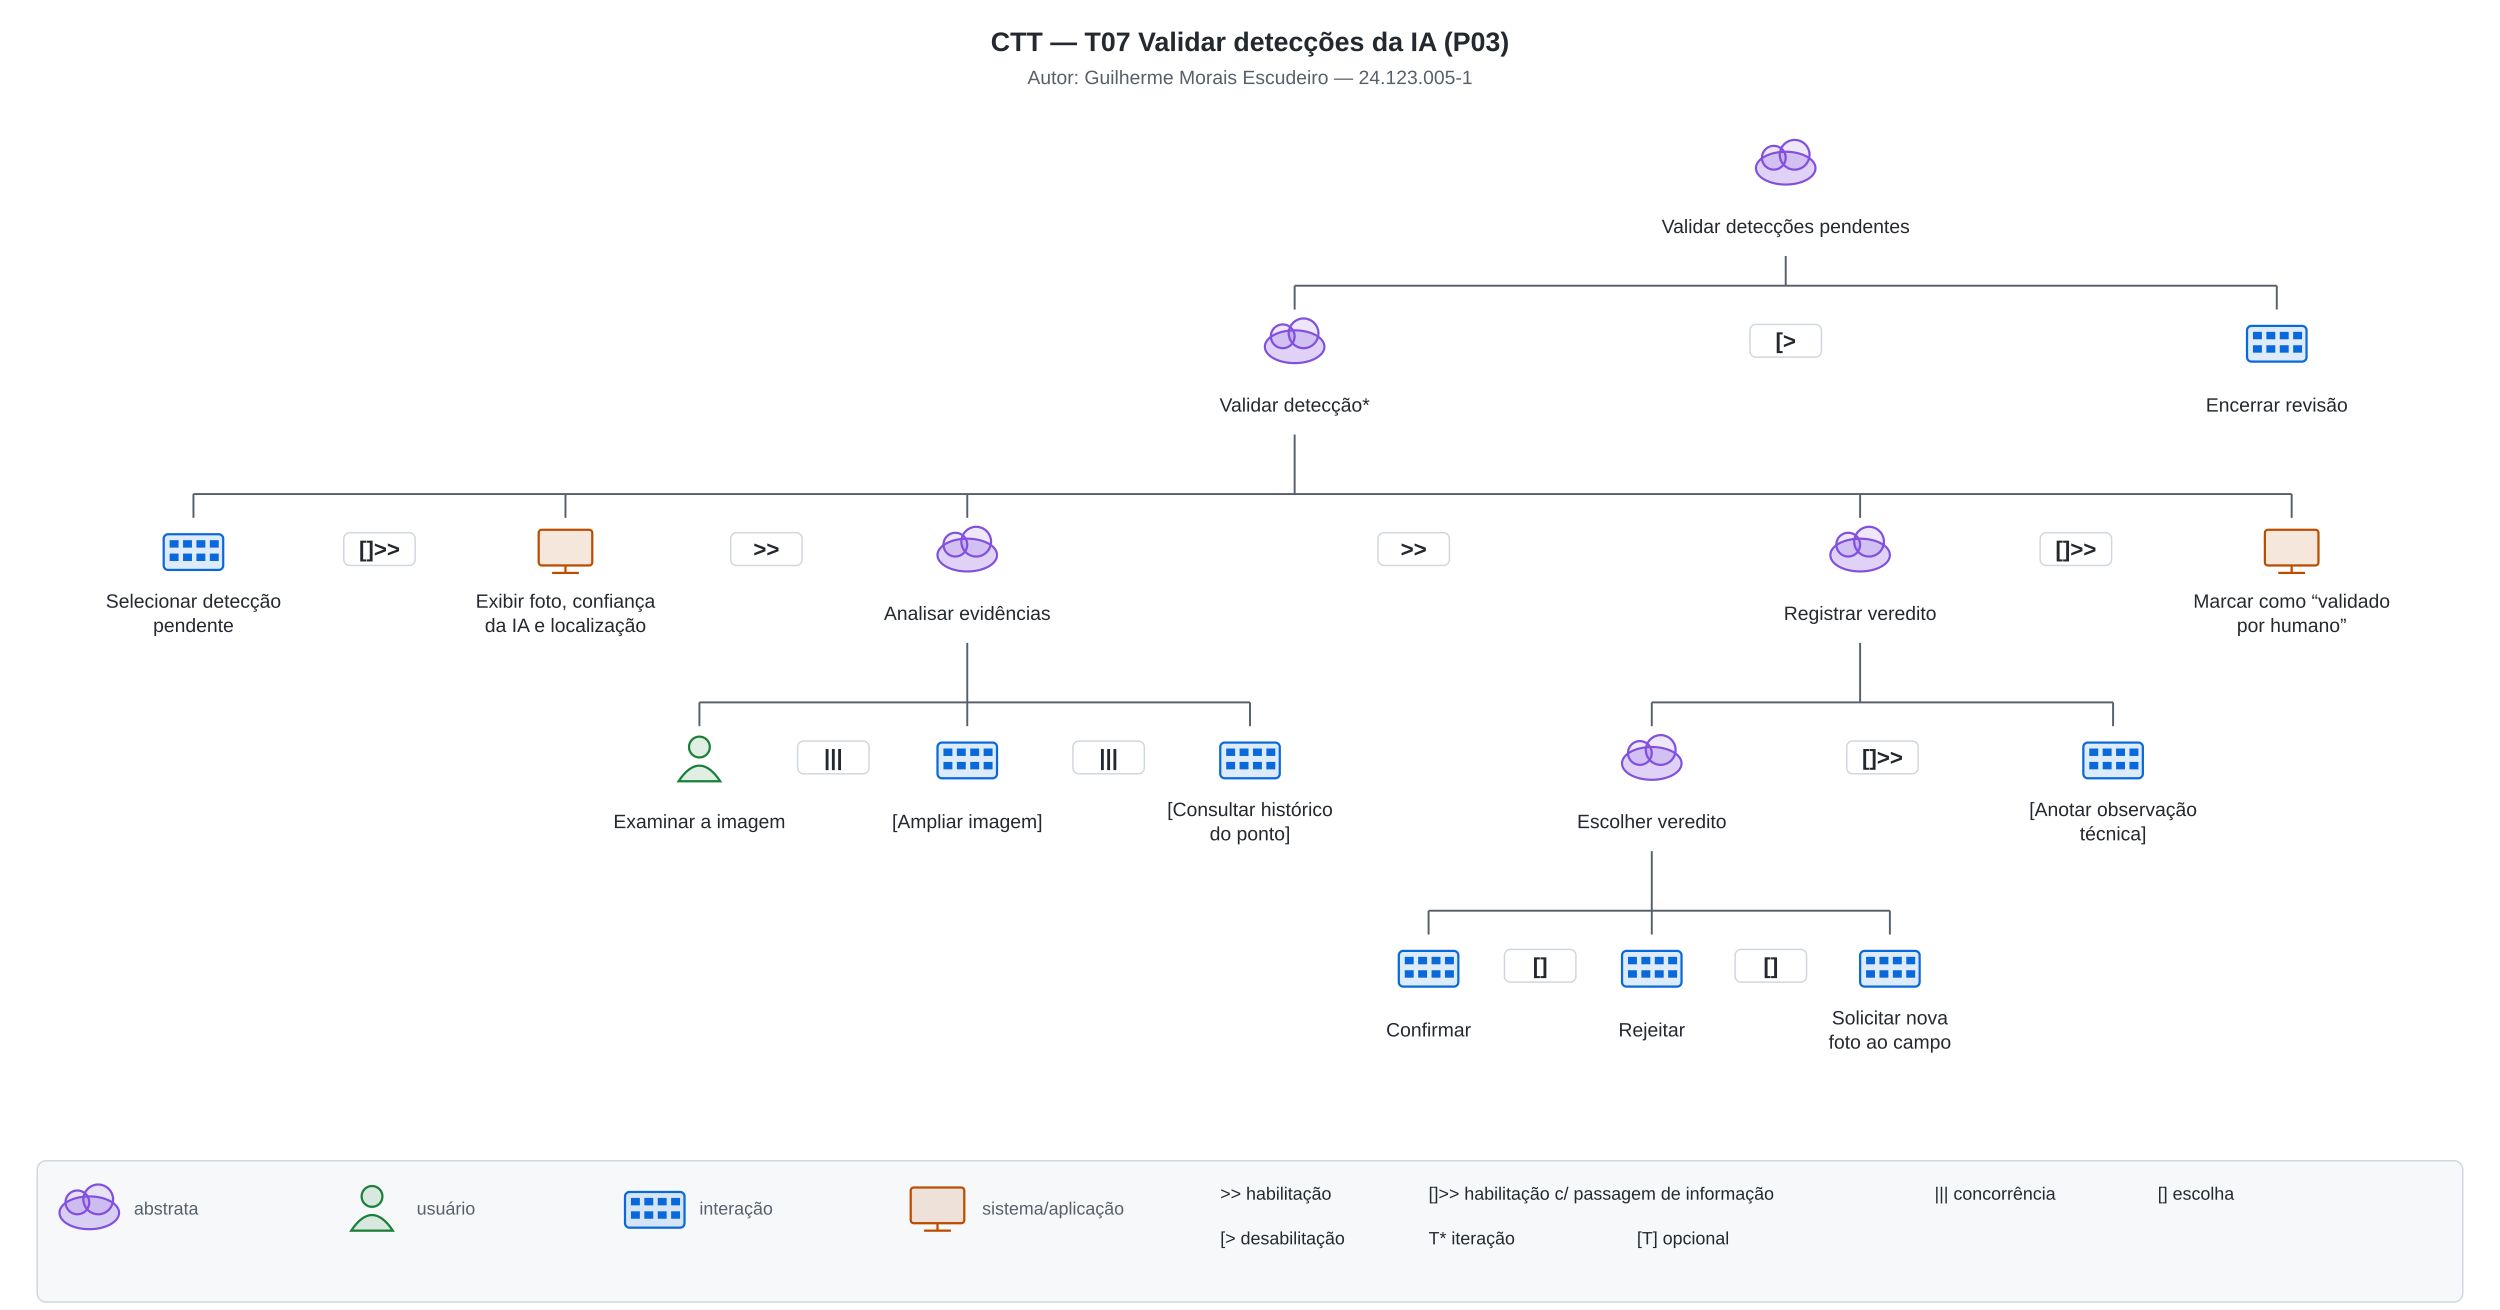
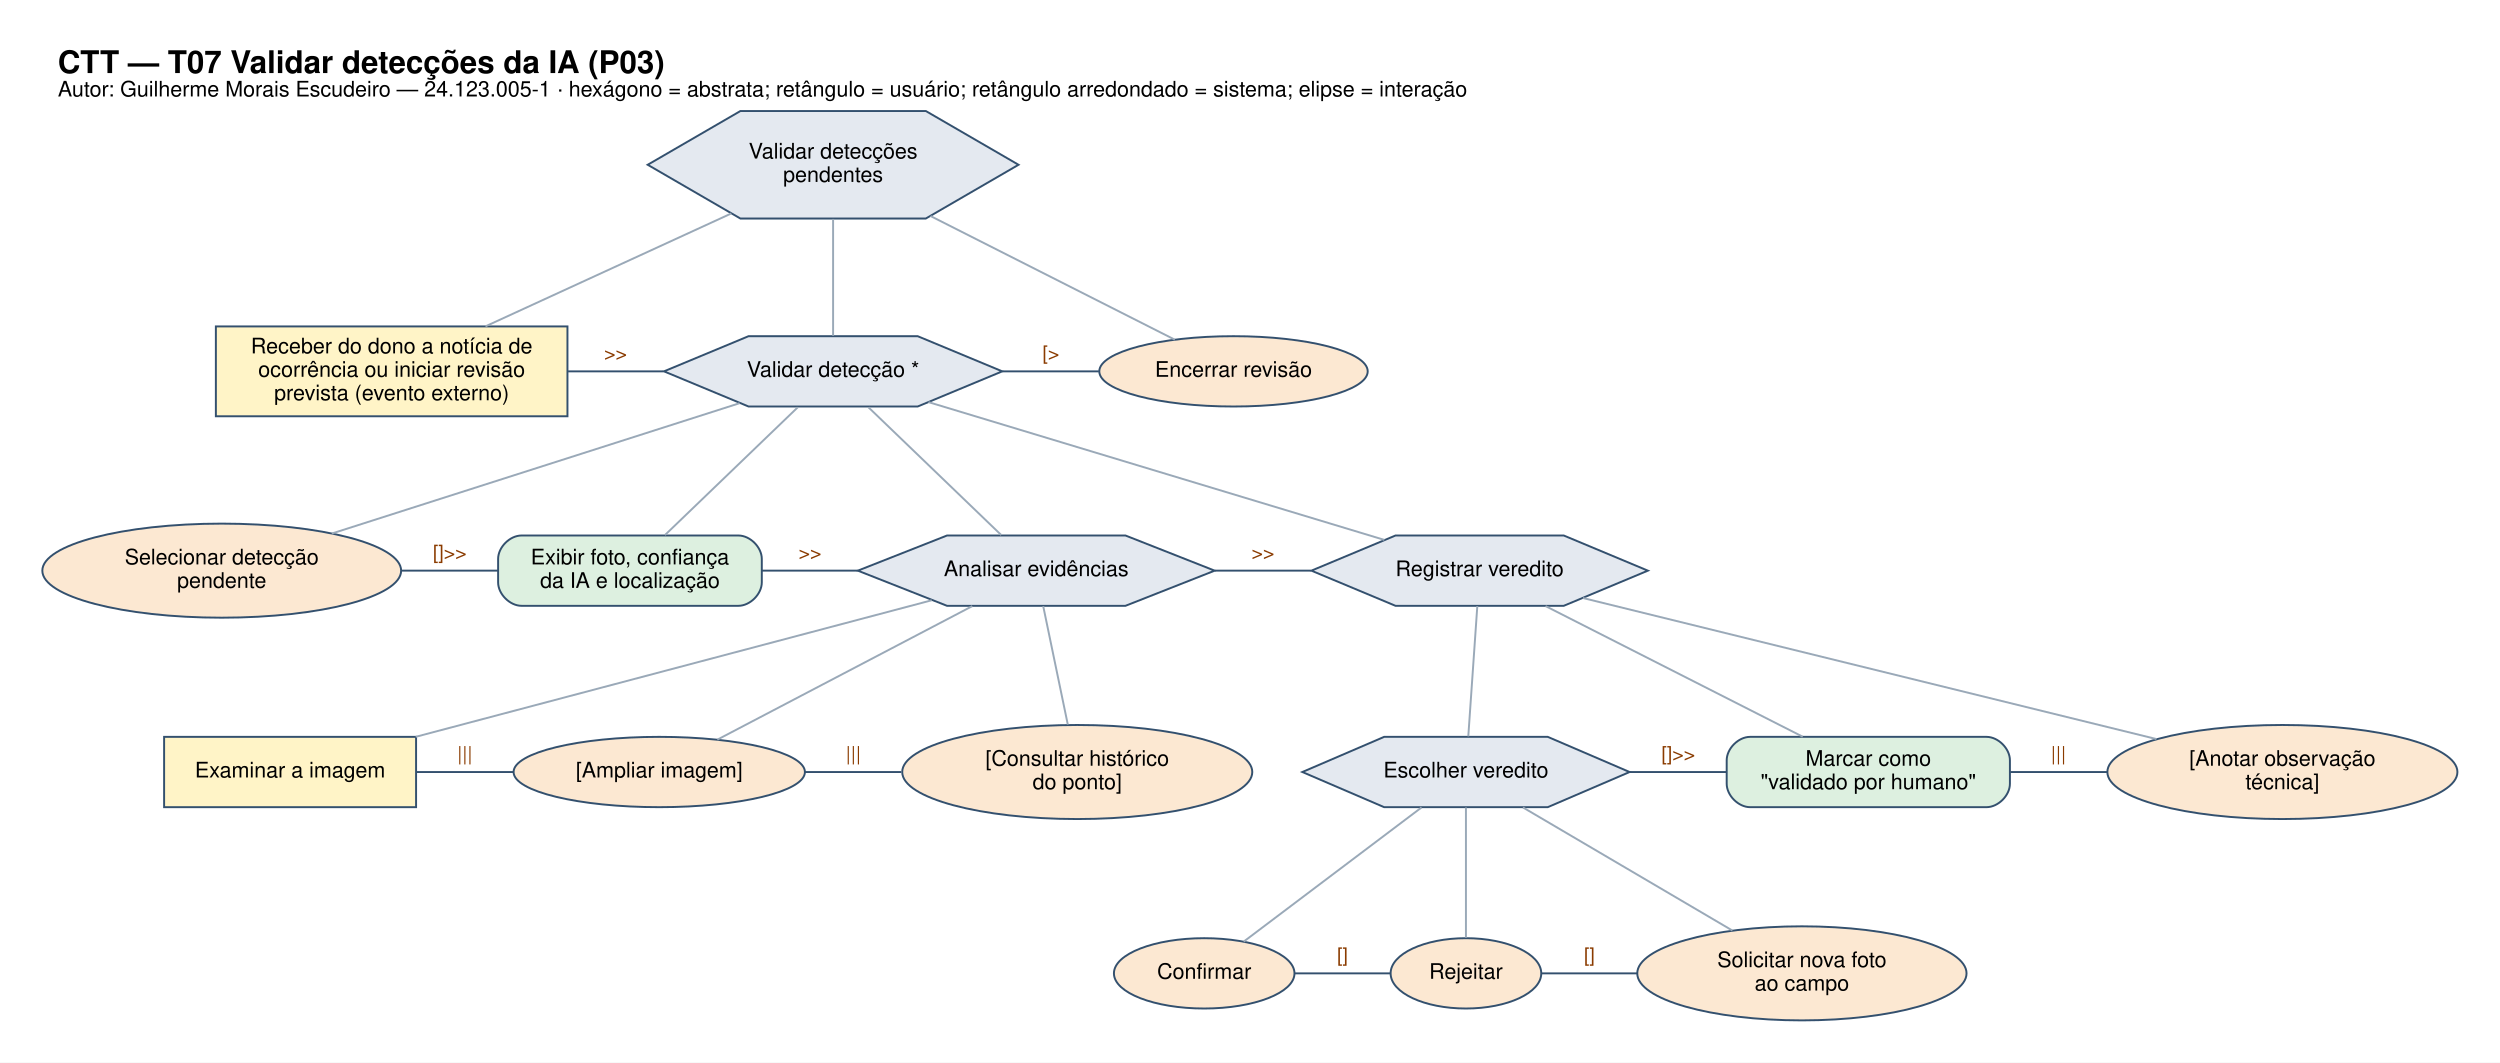
- <svg xmlns="http://www.w3.org/2000/svg" width="1680" height="880" viewBox="0 0 1680 880">
-   <rect width="100%" height="100%" fill="#ffffff" />
-   <text x="840.0" y="34.3" text-anchor="middle" font-family="Arial, Helvetica, sans-serif" font-size="18" font-weight="bold" fill="#24292f">CTT — T07 Validar detecções da IA (P03)</text>
-   <text x="840.0" y="56.5" text-anchor="middle" font-family="Arial, Helvetica, sans-serif" font-size="13" font-weight="normal" fill="#57606a">Autor: Guilherme Morais Escudeiro — 24.123.005-1</text>
-   <g fill="#8250df22" stroke="#8250df" stroke-width="1.5">
-     <ellipse cx="1200" cy="113" rx="20" ry="11" />
-     <circle cx="1192" cy="106" r="8" />
-     <circle cx="1206" cy="104" r="10" />
+ <svg xmlns="http://www.w3.org/2000/svg" width="1280pt" height="544pt" viewBox="0.00 0.00 1279.93 543.97">
+   <g id="graph0" class="graph" transform="scale(1 1) rotate(0) translate(21.6 522.37)">
+     <polygon fill="white" stroke="transparent" points="-21.6,21.6 -21.6,-522.37 1258.33,-522.37 1258.33,21.6 -21.6,21.6" />
+     <text text-anchor="start" x="8" y="-484.97" font-family="Helvetica,sans-Serif" font-weight="bold" font-size="16.00">CTT — T07 Validar detecções da IA (P03)</text>
+     <text text-anchor="start" x="8" y="-472.97" font-family="Helvetica,sans-Serif" font-size="11.00">Autor: Guilherme Morais Escudeiro — 24.123.005-1 · hexágono = abstrata; retângulo = usuário; retângulo arredondado = sistema; elipse = interação</text>
+     <g id="node1" class="node">
+       <polygon fill="#e4e9f0" stroke="#33506e" points="499.85,-438.01 452.39,-465.53 357.46,-465.53 310,-438.01 357.46,-410.49 452.39,-410.49 499.85,-438.01" />
+       <text text-anchor="middle" x="404.92" y="-441.21" font-family="Helvetica,sans-Serif" font-size="11.00">Validar detecções</text>
+       <text text-anchor="middle" x="404.92" y="-429.21" font-family="Helvetica,sans-Serif" font-size="11.00">pendentes</text>
+     </g>
+     <g id="node2" class="node">
+       <polygon fill="#fff4c7" stroke="#33506e" points="268.92,-355.25 88.92,-355.25 88.92,-309.25 268.92,-309.25 268.92,-355.25" />
+       <text text-anchor="middle" x="178.92" y="-341.45" font-family="Helvetica,sans-Serif" font-size="11.00">Receber do dono a notícia de</text>
+       <text text-anchor="middle" x="178.92" y="-329.45" font-family="Helvetica,sans-Serif" font-size="11.00">ocorrência ou iniciar revisão</text>
+       <text text-anchor="middle" x="178.92" y="-317.45" font-family="Helvetica,sans-Serif" font-size="11.00">prevista (evento externo)</text>
+     </g>
+     <g id="edge1" class="edge">
+       <path fill="none" stroke="#9aa9b8" d="M352.79,-413.08C314.86,-395.66 263.88,-372.25 226.94,-355.29" />
+     </g>
+     <g id="node3" class="node">
+       <polygon fill="#e4e9f0" stroke="#33506e" points="491.52,-332.25 448.22,-350.25 361.63,-350.25 318.33,-332.25 361.63,-314.25 448.22,-314.25 491.52,-332.25" />
+       <text text-anchor="middle" x="404.92" y="-329.45" font-family="Helvetica,sans-Serif" font-size="11.00">Validar detecção *</text>
+     </g>
+     <g id="edge2" class="edge">
+       <path fill="none" stroke="#9aa9b8" d="M404.92,-410.29C404.92,-391.44 404.92,-366.73 404.92,-350.44" />
+     </g>
+     <g id="node4" class="node">
+       <ellipse fill="#fce8d2" stroke="#33506e" cx="609.92" cy="-332.25" rx="68.71" ry="18" />
+       <text text-anchor="middle" x="609.92" y="-329.45" font-family="Helvetica,sans-Serif" font-size="11.00">Encerrar revisão</text>
+     </g>
+     <g id="edge3" class="edge">
+       <path fill="none" stroke="#9aa9b8" d="M454.81,-411.76C493.92,-391.96 547.05,-365.07 579.88,-348.45" />
+     </g>
+     <g id="edge17" class="edge">
+       <path fill="none" stroke="#33506e" d="M269.22,-332.25C285.33,-332.25 302.07,-332.25 318.08,-332.25" />
+       <text text-anchor="middle" x="293.52" y="-338.25" font-family="Helvetica,sans-Serif" font-size="10.00" fill="#8a3b00">&gt;&gt;</text>
+     </g>
+     <g id="edge18" class="edge">
+       <path fill="none" stroke="#33506e" d="M491.57,-332.25C508.07,-332.25 525.13,-332.25 540.99,-332.25" />
+       <text text-anchor="middle" x="516.4" y="-338.25" font-family="Helvetica,sans-Serif" font-size="10.00" fill="#8a3b00">[&gt;</text>
+     </g>
+     <g id="node5" class="node">
+       <ellipse fill="#fce8d2" stroke="#33506e" cx="91.92" cy="-230.21" rx="91.85" ry="24.08" />
+       <text text-anchor="middle" x="91.92" y="-233.41" font-family="Helvetica,sans-Serif" font-size="11.00">Selecionar detecção</text>
+       <text text-anchor="middle" x="91.92" y="-221.41" font-family="Helvetica,sans-Serif" font-size="11.00">pendente</text>
+     </g>
+     <g id="edge4" class="edge">
+       <path fill="none" stroke="#9aa9b8" d="M357.05,-315.95C300.87,-297.99 207.87,-268.27 148.27,-249.22" />
+     </g>
+     <g id="node6" class="node">
+       <path fill="#ddf0e0" stroke="#33506e" d="M356.42,-248.21C356.42,-248.21 245.42,-248.21 245.42,-248.21 239.42,-248.21 233.42,-242.21 233.42,-236.21 233.42,-236.21 233.42,-224.21 233.42,-224.21 233.42,-218.21 239.42,-212.21 245.42,-212.21 245.42,-212.21 356.42,-212.21 356.42,-212.21 362.42,-212.21 368.42,-218.21 368.42,-224.21 368.42,-224.21 368.42,-236.21 368.42,-236.21 368.42,-242.21 362.42,-248.21 356.42,-248.21" />
+       <text text-anchor="middle" x="300.92" y="-233.41" font-family="Helvetica,sans-Serif" font-size="11.00">Exibir foto, confiança</text>
+       <text text-anchor="middle" x="300.92" y="-221.41" font-family="Helvetica,sans-Serif" font-size="11.00">da IA e localização</text>
+     </g>
+     <g id="edge5" class="edge">
+       <path fill="none" stroke="#9aa9b8" d="M386.81,-313.82C367.72,-295.46 337.84,-266.72 318.83,-248.43" />
+     </g>
+     <g id="node7" class="node">
+       <polygon fill="#e4e9f0" stroke="#33506e" points="600.27,-230.21 554.6,-248.21 463.25,-248.21 417.57,-230.21 463.25,-212.21 554.6,-212.21 600.27,-230.21" />
+       <text text-anchor="middle" x="508.92" y="-227.41" font-family="Helvetica,sans-Serif" font-size="11.00">Analisar evidências</text>
+     </g>
+     <g id="edge6" class="edge">
+       <path fill="none" stroke="#9aa9b8" d="M423.04,-313.82C442.13,-295.46 472.01,-266.72 491.02,-248.43" />
+     </g>
+     <g id="node8" class="node">
+       <polygon fill="#e4e9f0" stroke="#33506e" points="822.06,-230.21 778.99,-248.21 692.86,-248.21 649.79,-230.21 692.86,-212.21 778.99,-212.21 822.06,-230.21" />
+       <text text-anchor="middle" x="735.92" y="-227.41" font-family="Helvetica,sans-Serif" font-size="11.00">Registrar veredito</text>
+     </g>
+     <g id="edge7" class="edge">
+       <path fill="none" stroke="#9aa9b8" d="M453.76,-316.49C516.43,-297.55 624.52,-264.88 687.15,-245.95" />
+     </g>
+     <g id="edge19" class="edge">
+       <path fill="none" stroke="#33506e" d="M183.9,-230.21C200.54,-230.21 217.62,-230.21 233.41,-230.21" />
+       <text text-anchor="middle" x="208.64" y="-236.21" font-family="Helvetica,sans-Serif" font-size="10.00" fill="#8a3b00">[]&gt;&gt;</text>
+     </g>
+     <g id="edge20" class="edge">
+       <path fill="none" stroke="#33506e" d="M368.46,-230.21C384.11,-230.21 401.03,-230.21 417.53,-230.21" />
+       <text text-anchor="middle" x="393.09" y="-236.21" font-family="Helvetica,sans-Serif" font-size="10.00" fill="#8a3b00">&gt;&gt;</text>
+     </g>
+     <g id="edge21" class="edge">
+       <path fill="none" stroke="#33506e" d="M600.27,-230.21C616.53,-230.21 633.43,-230.21 649.55,-230.21" />
+       <text text-anchor="middle" x="624.98" y="-236.21" font-family="Helvetica,sans-Serif" font-size="10.00" fill="#8a3b00">&gt;&gt;</text>
+     </g>
+     <g id="node9" class="node">
+       <polygon fill="#fff4c7" stroke="#33506e" points="191.42,-145.12 62.42,-145.12 62.42,-109.12 191.42,-109.12 191.42,-145.12" />
+       <text text-anchor="middle" x="126.92" y="-124.32" font-family="Helvetica,sans-Serif" font-size="11.00">Examinar a imagem</text>
+     </g>
+     <g id="edge8" class="edge">
+       <path fill="none" stroke="#9aa9b8" d="M455.41,-215.05C386.11,-196.71 265.44,-164.78 191.23,-145.14" />
+     </g>
+     <g id="node10" class="node">
+       <ellipse fill="#fce8d2" stroke="#33506e" cx="315.92" cy="-127.12" rx="74.58" ry="18" />
+       <text text-anchor="middle" x="315.92" y="-124.32" font-family="Helvetica,sans-Serif" font-size="11.00">[Ampliar imagem]</text>
+     </g>
+     <g id="edge9" class="edge">
+       <path fill="none" stroke="#9aa9b8" d="M476.18,-212.06C439.62,-192.91 380.95,-162.18 345.65,-143.69" />
+     </g>
+     <g id="node11" class="node">
+       <ellipse fill="#fce8d2" stroke="#33506e" cx="529.92" cy="-127.12" rx="89.61" ry="24.08" />
+       <text text-anchor="middle" x="529.92" y="-130.32" font-family="Helvetica,sans-Serif" font-size="11.00">[Consultar histórico</text>
+       <text text-anchor="middle" x="529.92" y="-118.32" font-family="Helvetica,sans-Serif" font-size="11.00">do ponto]</text>
+     </g>
+     <g id="edge10" class="edge">
+       <path fill="none" stroke="#9aa9b8" d="M512.49,-212.06C515.95,-195.39 521.24,-169.94 525.08,-151.43" />
+     </g>
+     <g id="node12" class="node">
+       <polygon fill="#e4e9f0" stroke="#33506e" points="812.69,-127.12 770.8,-145.12 687.04,-145.12 645.16,-127.12 687.04,-109.12 770.8,-109.12 812.69,-127.12" />
+       <text text-anchor="middle" x="728.92" y="-124.32" font-family="Helvetica,sans-Serif" font-size="11.00">Escolher veredito</text>
+     </g>
+     <g id="edge11" class="edge">
+       <path fill="none" stroke="#9aa9b8" d="M734.74,-212.06C733.45,-193.47 731.41,-163.98 730.12,-145.36" />
+     </g>
+     <g id="node13" class="node">
+       <path fill="#ddf0e0" stroke="#33506e" d="M995.42,-145.12C995.42,-145.12 874.42,-145.12 874.42,-145.12 868.42,-145.12 862.42,-139.12 862.42,-133.12 862.42,-133.12 862.42,-121.12 862.42,-121.12 862.42,-115.12 868.42,-109.12 874.42,-109.12 874.42,-109.12 995.42,-109.12 995.42,-109.12 1001.42,-109.12 1007.42,-115.12 1007.42,-121.12 1007.42,-121.12 1007.42,-133.12 1007.42,-133.12 1007.42,-139.12 1001.42,-145.12 995.42,-145.12" />
+       <text text-anchor="middle" x="934.92" y="-130.32" font-family="Helvetica,sans-Serif" font-size="11.00">Marcar como</text>
+       <text text-anchor="middle" x="934.92" y="-118.32" font-family="Helvetica,sans-Serif" font-size="11.00">"validado por humano"</text>
+     </g>
+     <g id="edge12" class="edge">
+       <path fill="none" stroke="#9aa9b8" d="M769.68,-212.06C806.39,-193.42 864.69,-163.8 901.33,-145.19" />
+     </g>
+     <g id="node14" class="node">
+       <ellipse fill="#fce8d2" stroke="#33506e" cx="1146.92" cy="-127.12" rx="89.61" ry="24.08" />
+       <text text-anchor="middle" x="1146.92" y="-130.32" font-family="Helvetica,sans-Serif" font-size="11.00">[Anotar observação</text>
+       <text text-anchor="middle" x="1146.92" y="-118.32" font-family="Helvetica,sans-Serif" font-size="11.00">técnica]</text>
+     </g>
+     <g id="edge13" class="edge">
+       <path fill="none" stroke="#9aa9b8" d="M788.81,-216.2C863.94,-197.72 1001.39,-163.92 1082.41,-143.99" />
+     </g>
+     <g id="edge22" class="edge">
+       <path fill="none" stroke="#33506e" d="M191.44,-127.12C207.48,-127.12 224.81,-127.12 241.29,-127.12" />
+       <text text-anchor="middle" x="216.4" y="-133.12" font-family="Helvetica,sans-Serif" font-size="10.00" fill="#8a3b00">|||</text>
+     </g>
+     <g id="edge23" class="edge">
+       <path fill="none" stroke="#33506e" d="M390.47,-127.12C406.39,-127.12 423.37,-127.12 439.81,-127.12" />
+       <text text-anchor="middle" x="415.29" y="-133.12" font-family="Helvetica,sans-Serif" font-size="10.00" fill="#8a3b00">|||</text>
+     </g>
+     <g id="edge24" class="edge">
+       <path fill="none" stroke="#33506e" d="M812.71,-127.12C829.09,-127.12 846.13,-127.12 862.11,-127.12" />
+       <text text-anchor="middle" x="837.61" y="-133.12" font-family="Helvetica,sans-Serif" font-size="10.00" fill="#8a3b00">[]&gt;&gt;</text>
+     </g>
+     <g id="node15" class="node">
+       <ellipse fill="#fce8d2" stroke="#33506e" cx="594.92" cy="-24.04" rx="46.22" ry="18" />
+       <text text-anchor="middle" x="594.92" y="-21.24" font-family="Helvetica,sans-Serif" font-size="11.00">Confirmar</text>
+     </g>
+     <g id="edge14" class="edge">
+       <path fill="none" stroke="#9aa9b8" d="M706.19,-108.98C680.66,-89.71 639.59,-58.73 615.13,-40.29" />
+     </g>
+     <g id="node16" class="node">
+       <ellipse fill="#fce8d2" stroke="#33506e" cx="728.92" cy="-24.04" rx="38.56" ry="18" />
+       <text text-anchor="middle" x="728.92" y="-21.24" font-family="Helvetica,sans-Serif" font-size="11.00">Rejeitar</text>
+     </g>
+     <g id="edge15" class="edge">
+       <path fill="none" stroke="#9aa9b8" d="M728.92,-108.98C728.92,-90.39 728.92,-60.89 728.92,-42.27" />
+     </g>
+     <g id="node17" class="node">
+       <ellipse fill="#fce8d2" stroke="#33506e" cx="900.92" cy="-24.04" rx="84.29" ry="24.08" />
+       <text text-anchor="middle" x="900.92" y="-27.24" font-family="Helvetica,sans-Serif" font-size="11.00">Solicitar nova foto</text>
+       <text text-anchor="middle" x="900.92" y="-15.24" font-family="Helvetica,sans-Serif" font-size="11.00">ao campo</text>
+     </g>
+     <g id="edge16" class="edge">
+       <path fill="none" stroke="#9aa9b8" d="M758.1,-108.98C787.72,-91.57 833.61,-64.6 865.34,-45.95" />
+     </g>
+     <g id="edge25" class="edge">
+       <path fill="none" stroke="#33506e" d="M1007.59,-127.12C1023.53,-127.12 1040.59,-127.12 1057.11,-127.12" />
+       <text text-anchor="middle" x="1032.27" y="-133.12" font-family="Helvetica,sans-Serif" font-size="10.00" fill="#8a3b00">|||</text>
+     </g>
+     <g id="edge26" class="edge">
+       <path fill="none" stroke="#33506e" d="M641.04,-24.04C657.09,-24.04 674.91,-24.04 690.29,-24.04" />
+       <text text-anchor="middle" x="665.71" y="-30.04" font-family="Helvetica,sans-Serif" font-size="10.00" fill="#8a3b00">[]</text>
+     </g>
+     <g id="edge27" class="edge">
+       <path fill="none" stroke="#33506e" d="M767.52,-24.04C782.18,-24.04 799.51,-24.04 816.75,-24.04" />
+       <text text-anchor="middle" x="792.12" y="-30.04" font-family="Helvetica,sans-Serif" font-size="10.00" fill="#8a3b00">[]</text>
+     </g>
  </g>
-   <ellipse cx="1200" cy="113" rx="19" ry="10" fill="#8250df22" />
-   <text x="1200" y="156.6" text-anchor="middle" font-family="Arial, Helvetica, sans-serif" font-size="13" font-weight="normal" fill="#24292f">Validar detecções pendentes</text>
-   <g fill="#8250df22" stroke="#8250df" stroke-width="1.5">
-     <ellipse cx="870" cy="233" rx="20" ry="11" />
-     <circle cx="862" cy="226" r="8" />
-     <circle cx="876" cy="224" r="10" />
-   </g>
-   <ellipse cx="870" cy="233" rx="19" ry="10" fill="#8250df22" />
-   <text x="870" y="276.6" text-anchor="middle" font-family="Arial, Helvetica, sans-serif" font-size="13" font-weight="normal" fill="#24292f">Validar detecção*</text>
-   <rect x="1510" y="219" width="40" height="24" rx="3" fill="#0969da22" stroke="#0969da" stroke-width="1.5" />
-   <rect x="1514" y="223" width="6" height="5" fill="#0969da" />
-   <rect x="1523" y="223" width="6" height="5" fill="#0969da" />
-   <rect x="1532" y="223" width="6" height="5" fill="#0969da" />
-   <rect x="1541" y="223" width="6" height="5" fill="#0969da" />
-   <rect x="1514" y="232" width="6" height="5" fill="#0969da" />
-   <rect x="1523" y="232" width="6" height="5" fill="#0969da" />
-   <rect x="1532" y="232" width="6" height="5" fill="#0969da" />
-   <rect x="1541" y="232" width="6" height="5" fill="#0969da" />
-   <text x="1530" y="276.6" text-anchor="middle" font-family="Arial, Helvetica, sans-serif" font-size="13" font-weight="normal" fill="#24292f">Encerrar revisão</text>
-   <rect x="110" y="359" width="40" height="24" rx="3" fill="#0969da22" stroke="#0969da" stroke-width="1.5" />
-   <rect x="114" y="363" width="6" height="5" fill="#0969da" />
-   <rect x="123" y="363" width="6" height="5" fill="#0969da" />
-   <rect x="132" y="363" width="6" height="5" fill="#0969da" />
-   <rect x="141" y="363" width="6" height="5" fill="#0969da" />
-   <rect x="114" y="372" width="6" height="5" fill="#0969da" />
-   <rect x="123" y="372" width="6" height="5" fill="#0969da" />
-   <rect x="132" y="372" width="6" height="5" fill="#0969da" />
-   <rect x="141" y="372" width="6" height="5" fill="#0969da" />
-   <text x="130" y="408.4" text-anchor="middle" font-family="Arial, Helvetica, sans-serif" font-size="13" font-weight="normal" fill="#24292f">Selecionar detecção</text>
-   <text x="130" y="424.7" text-anchor="middle" font-family="Arial, Helvetica, sans-serif" font-size="13" font-weight="normal" fill="#24292f">pendente</text>
-   <rect x="362" y="356" width="36" height="24" rx="2" fill="#bc4c0022" stroke="#bc4c00" stroke-width="1.5" />
-   <line x1="380" y1="380" x2="380" y2="385" stroke="#bc4c00" stroke-width="1.5" />
-   <line x1="371" y1="385" x2="389" y2="385" stroke="#bc4c00" stroke-width="1.5" />
-   <text x="380" y="408.4" text-anchor="middle" font-family="Arial, Helvetica, sans-serif" font-size="13" font-weight="normal" fill="#24292f">Exibir foto, confiança</text>
-   <text x="380" y="424.7" text-anchor="middle" font-family="Arial, Helvetica, sans-serif" font-size="13" font-weight="normal" fill="#24292f">da IA e localização</text>
-   <g fill="#8250df22" stroke="#8250df" stroke-width="1.5">
-     <ellipse cx="650" cy="373" rx="20" ry="11" />
-     <circle cx="642" cy="366" r="8" />
-     <circle cx="656" cy="364" r="10" />
-   </g>
-   <ellipse cx="650" cy="373" rx="19" ry="10" fill="#8250df22" />
-   <text x="650" y="416.6" text-anchor="middle" font-family="Arial, Helvetica, sans-serif" font-size="13" font-weight="normal" fill="#24292f">Analisar evidências</text>
-   <g fill="#8250df22" stroke="#8250df" stroke-width="1.5">
-     <ellipse cx="1250" cy="373" rx="20" ry="11" />
-     <circle cx="1242" cy="366" r="8" />
-     <circle cx="1256" cy="364" r="10" />
-   </g>
-   <ellipse cx="1250" cy="373" rx="19" ry="10" fill="#8250df22" />
-   <text x="1250" y="416.6" text-anchor="middle" font-family="Arial, Helvetica, sans-serif" font-size="13" font-weight="normal" fill="#24292f">Registrar veredito</text>
-   <rect x="1522" y="356" width="36" height="24" rx="2" fill="#bc4c0022" stroke="#bc4c00" stroke-width="1.5" />
-   <line x1="1540" y1="380" x2="1540" y2="385" stroke="#bc4c00" stroke-width="1.5" />
-   <line x1="1531" y1="385" x2="1549" y2="385" stroke="#bc4c00" stroke-width="1.5" />
-   <text x="1540" y="408.4" text-anchor="middle" font-family="Arial, Helvetica, sans-serif" font-size="13" font-weight="normal" fill="#24292f">Marcar como “validado</text>
-   <text x="1540" y="424.7" text-anchor="middle" font-family="Arial, Helvetica, sans-serif" font-size="13" font-weight="normal" fill="#24292f">por humano”</text>
-   <g fill="#1a7f3722" stroke="#1a7f37" stroke-width="1.5">
-     <circle cx="470" cy="502" r="7" />
-     <path d="M 456 525 Q 470 504 484 525 Z" />
-   </g>
-   <text x="470" y="556.5" text-anchor="middle" font-family="Arial, Helvetica, sans-serif" font-size="13" font-weight="normal" fill="#24292f">Examinar a imagem</text>
-   <rect x="630" y="499" width="40" height="24" rx="3" fill="#0969da22" stroke="#0969da" stroke-width="1.5" />
-   <rect x="634" y="503" width="6" height="5" fill="#0969da" />
-   <rect x="643" y="503" width="6" height="5" fill="#0969da" />
-   <rect x="652" y="503" width="6" height="5" fill="#0969da" />
-   <rect x="661" y="503" width="6" height="5" fill="#0969da" />
-   <rect x="634" y="512" width="6" height="5" fill="#0969da" />
-   <rect x="643" y="512" width="6" height="5" fill="#0969da" />
-   <rect x="652" y="512" width="6" height="5" fill="#0969da" />
-   <rect x="661" y="512" width="6" height="5" fill="#0969da" />
-   <text x="650" y="556.5" text-anchor="middle" font-family="Arial, Helvetica, sans-serif" font-size="13" font-weight="normal" fill="#24292f">[Ampliar imagem]</text>
-   <rect x="820" y="499" width="40" height="24" rx="3" fill="#0969da22" stroke="#0969da" stroke-width="1.5" />
-   <rect x="824" y="503" width="6" height="5" fill="#0969da" />
-   <rect x="833" y="503" width="6" height="5" fill="#0969da" />
-   <rect x="842" y="503" width="6" height="5" fill="#0969da" />
-   <rect x="851" y="503" width="6" height="5" fill="#0969da" />
-   <rect x="824" y="512" width="6" height="5" fill="#0969da" />
-   <rect x="833" y="512" width="6" height="5" fill="#0969da" />
-   <rect x="842" y="512" width="6" height="5" fill="#0969da" />
-   <rect x="851" y="512" width="6" height="5" fill="#0969da" />
-   <text x="840" y="548.4" text-anchor="middle" font-family="Arial, Helvetica, sans-serif" font-size="13" font-weight="normal" fill="#24292f">[Consultar histórico</text>
-   <text x="840" y="564.7" text-anchor="middle" font-family="Arial, Helvetica, sans-serif" font-size="13" font-weight="normal" fill="#24292f">do ponto]</text>
-   <g fill="#8250df22" stroke="#8250df" stroke-width="1.5">
-     <ellipse cx="1110" cy="513" rx="20" ry="11" />
-     <circle cx="1102" cy="506" r="8" />
-     <circle cx="1116" cy="504" r="10" />
-   </g>
-   <ellipse cx="1110" cy="513" rx="19" ry="10" fill="#8250df22" />
-   <text x="1110" y="556.5" text-anchor="middle" font-family="Arial, Helvetica, sans-serif" font-size="13" font-weight="normal" fill="#24292f">Escolher veredito</text>
-   <rect x="1400" y="499" width="40" height="24" rx="3" fill="#0969da22" stroke="#0969da" stroke-width="1.5" />
-   <rect x="1404" y="503" width="6" height="5" fill="#0969da" />
-   <rect x="1413" y="503" width="6" height="5" fill="#0969da" />
-   <rect x="1422" y="503" width="6" height="5" fill="#0969da" />
-   <rect x="1431" y="503" width="6" height="5" fill="#0969da" />
-   <rect x="1404" y="512" width="6" height="5" fill="#0969da" />
-   <rect x="1413" y="512" width="6" height="5" fill="#0969da" />
-   <rect x="1422" y="512" width="6" height="5" fill="#0969da" />
-   <rect x="1431" y="512" width="6" height="5" fill="#0969da" />
-   <text x="1420" y="548.4" text-anchor="middle" font-family="Arial, Helvetica, sans-serif" font-size="13" font-weight="normal" fill="#24292f">[Anotar observação</text>
-   <text x="1420" y="564.7" text-anchor="middle" font-family="Arial, Helvetica, sans-serif" font-size="13" font-weight="normal" fill="#24292f">técnica]</text>
-   <rect x="940" y="639" width="40" height="24" rx="3" fill="#0969da22" stroke="#0969da" stroke-width="1.5" />
-   <rect x="944" y="643" width="6" height="5" fill="#0969da" />
-   <rect x="953" y="643" width="6" height="5" fill="#0969da" />
-   <rect x="962" y="643" width="6" height="5" fill="#0969da" />
-   <rect x="971" y="643" width="6" height="5" fill="#0969da" />
-   <rect x="944" y="652" width="6" height="5" fill="#0969da" />
-   <rect x="953" y="652" width="6" height="5" fill="#0969da" />
-   <rect x="962" y="652" width="6" height="5" fill="#0969da" />
-   <rect x="971" y="652" width="6" height="5" fill="#0969da" />
-   <text x="960" y="696.5" text-anchor="middle" font-family="Arial, Helvetica, sans-serif" font-size="13" font-weight="normal" fill="#24292f">Confirmar</text>
-   <rect x="1090" y="639" width="40" height="24" rx="3" fill="#0969da22" stroke="#0969da" stroke-width="1.5" />
-   <rect x="1094" y="643" width="6" height="5" fill="#0969da" />
-   <rect x="1103" y="643" width="6" height="5" fill="#0969da" />
-   <rect x="1112" y="643" width="6" height="5" fill="#0969da" />
-   <rect x="1121" y="643" width="6" height="5" fill="#0969da" />
-   <rect x="1094" y="652" width="6" height="5" fill="#0969da" />
-   <rect x="1103" y="652" width="6" height="5" fill="#0969da" />
-   <rect x="1112" y="652" width="6" height="5" fill="#0969da" />
-   <rect x="1121" y="652" width="6" height="5" fill="#0969da" />
-   <text x="1110" y="696.5" text-anchor="middle" font-family="Arial, Helvetica, sans-serif" font-size="13" font-weight="normal" fill="#24292f">Rejeitar</text>
-   <rect x="1250" y="639" width="40" height="24" rx="3" fill="#0969da22" stroke="#0969da" stroke-width="1.5" />
-   <rect x="1254" y="643" width="6" height="5" fill="#0969da" />
-   <rect x="1263" y="643" width="6" height="5" fill="#0969da" />
-   <rect x="1272" y="643" width="6" height="5" fill="#0969da" />
-   <rect x="1281" y="643" width="6" height="5" fill="#0969da" />
-   <rect x="1254" y="652" width="6" height="5" fill="#0969da" />
-   <rect x="1263" y="652" width="6" height="5" fill="#0969da" />
-   <rect x="1272" y="652" width="6" height="5" fill="#0969da" />
-   <rect x="1281" y="652" width="6" height="5" fill="#0969da" />
-   <text x="1270" y="688.4" text-anchor="middle" font-family="Arial, Helvetica, sans-serif" font-size="13" font-weight="normal" fill="#24292f">Solicitar nova</text>
-   <text x="1270" y="704.7" text-anchor="middle" font-family="Arial, Helvetica, sans-serif" font-size="13" font-weight="normal" fill="#24292f">foto ao campo</text>
-   <line x1="1200" y1="172" x2="1200" y2="192" stroke="#57606a" stroke-width="1.3" />
-   <line x1="870" y1="192" x2="1530" y2="192" stroke="#57606a" stroke-width="1.3" />
-   <line x1="870" y1="192" x2="870" y2="208" stroke="#57606a" stroke-width="1.3" />
-   <line x1="1530" y1="192" x2="1530" y2="208" stroke="#57606a" stroke-width="1.3" />
-   <rect x="1176.0" y="218" width="48" height="22" rx="4" fill="#ffffff" stroke="#d0d7de" />
-   <text x="1200.0" y="234.2" text-anchor="middle" font-family="Arial, Helvetica, sans-serif" font-size="15" font-weight="bold" fill="#24292f">[&gt;</text>
-   <line x1="870" y1="292" x2="870" y2="332" stroke="#57606a" stroke-width="1.3" />
-   <line x1="130" y1="332" x2="1540" y2="332" stroke="#57606a" stroke-width="1.3" />
-   <line x1="130" y1="332" x2="130" y2="348" stroke="#57606a" stroke-width="1.3" />
-   <line x1="380" y1="332" x2="380" y2="348" stroke="#57606a" stroke-width="1.3" />
-   <line x1="650" y1="332" x2="650" y2="348" stroke="#57606a" stroke-width="1.3" />
-   <line x1="1250" y1="332" x2="1250" y2="348" stroke="#57606a" stroke-width="1.3" />
-   <line x1="1540" y1="332" x2="1540" y2="348" stroke="#57606a" stroke-width="1.3" />
-   <rect x="231.0" y="358" width="48" height="22" rx="4" fill="#ffffff" stroke="#d0d7de" />
-   <text x="255.0" y="374.2" text-anchor="middle" font-family="Arial, Helvetica, sans-serif" font-size="15" font-weight="bold" fill="#24292f">[]&gt;&gt;</text>
-   <rect x="491.0" y="358" width="48" height="22" rx="4" fill="#ffffff" stroke="#d0d7de" />
-   <text x="515.0" y="374.2" text-anchor="middle" font-family="Arial, Helvetica, sans-serif" font-size="15" font-weight="bold" fill="#24292f">&gt;&gt;</text>
-   <rect x="926.0" y="358" width="48" height="22" rx="4" fill="#ffffff" stroke="#d0d7de" />
-   <text x="950.0" y="374.2" text-anchor="middle" font-family="Arial, Helvetica, sans-serif" font-size="15" font-weight="bold" fill="#24292f">&gt;&gt;</text>
-   <rect x="1371.0" y="358" width="48" height="22" rx="4" fill="#ffffff" stroke="#d0d7de" />
-   <text x="1395.0" y="374.2" text-anchor="middle" font-family="Arial, Helvetica, sans-serif" font-size="15" font-weight="bold" fill="#24292f">[]&gt;&gt;</text>
-   <line x1="650" y1="432" x2="650" y2="472" stroke="#57606a" stroke-width="1.3" />
-   <line x1="470" y1="472" x2="840" y2="472" stroke="#57606a" stroke-width="1.3" />
-   <line x1="470" y1="472" x2="470" y2="488" stroke="#57606a" stroke-width="1.3" />
-   <line x1="650" y1="472" x2="650" y2="488" stroke="#57606a" stroke-width="1.3" />
-   <line x1="840" y1="472" x2="840" y2="488" stroke="#57606a" stroke-width="1.3" />
-   <rect x="536.0" y="498" width="48" height="22" rx="4" fill="#ffffff" stroke="#d0d7de" />
-   <text x="560.0" y="514.2" text-anchor="middle" font-family="Arial, Helvetica, sans-serif" font-size="15" font-weight="bold" fill="#24292f">|||</text>
-   <rect x="721.0" y="498" width="48" height="22" rx="4" fill="#ffffff" stroke="#d0d7de" />
-   <text x="745.0" y="514.2" text-anchor="middle" font-family="Arial, Helvetica, sans-serif" font-size="15" font-weight="bold" fill="#24292f">|||</text>
-   <line x1="1250" y1="432" x2="1250" y2="472" stroke="#57606a" stroke-width="1.3" />
-   <line x1="1110" y1="472" x2="1420" y2="472" stroke="#57606a" stroke-width="1.3" />
-   <line x1="1110" y1="472" x2="1110" y2="488" stroke="#57606a" stroke-width="1.3" />
-   <line x1="1420" y1="472" x2="1420" y2="488" stroke="#57606a" stroke-width="1.3" />
-   <rect x="1241.0" y="498" width="48" height="22" rx="4" fill="#ffffff" stroke="#d0d7de" />
-   <text x="1265.0" y="514.2" text-anchor="middle" font-family="Arial, Helvetica, sans-serif" font-size="15" font-weight="bold" fill="#24292f">[]&gt;&gt;</text>
-   <line x1="1110" y1="572" x2="1110" y2="612" stroke="#57606a" stroke-width="1.3" />
-   <line x1="960" y1="612" x2="1270" y2="612" stroke="#57606a" stroke-width="1.3" />
-   <line x1="960" y1="612" x2="960" y2="628" stroke="#57606a" stroke-width="1.3" />
-   <line x1="1110" y1="612" x2="1110" y2="628" stroke="#57606a" stroke-width="1.3" />
-   <line x1="1270" y1="612" x2="1270" y2="628" stroke="#57606a" stroke-width="1.3" />
-   <rect x="1011.0" y="638" width="48" height="22" rx="4" fill="#ffffff" stroke="#d0d7de" />
-   <text x="1035.0" y="654.2" text-anchor="middle" font-family="Arial, Helvetica, sans-serif" font-size="15" font-weight="bold" fill="#24292f">[]</text>
-   <rect x="1166.0" y="638" width="48" height="22" rx="4" fill="#ffffff" stroke="#d0d7de" />
-   <text x="1190.0" y="654.2" text-anchor="middle" font-family="Arial, Helvetica, sans-serif" font-size="15" font-weight="bold" fill="#24292f">[]</text>
-   <rect x="25" y="780" width="1630" height="95" rx="6" fill="#f6f8fa" stroke="#d0d7de" />
-   <g fill="#8250df22" stroke="#8250df" stroke-width="1.5">
-     <ellipse cx="60" cy="815" rx="20" ry="11" />
-     <circle cx="52" cy="808" r="8" />
-     <circle cx="66" cy="806" r="10" />
-   </g>
-   <ellipse cx="60" cy="815" rx="19" ry="10" fill="#8250df22" />
-   <text x="90" y="816.2" text-anchor="start" font-family="Arial, Helvetica, sans-serif" font-size="12" font-weight="normal" fill="#57606a">abstrata</text>
-   <g fill="#1a7f3722" stroke="#1a7f37" stroke-width="1.5">
-     <circle cx="250" cy="804" r="7" />
-     <path d="M 236 827 Q 250 806 264 827 Z" />
-   </g>
-   <text x="280" y="816.2" text-anchor="start" font-family="Arial, Helvetica, sans-serif" font-size="12" font-weight="normal" fill="#57606a">usuário</text>
-   <rect x="420" y="801" width="40" height="24" rx="3" fill="#0969da22" stroke="#0969da" stroke-width="1.5" />
-   <rect x="424" y="805" width="6" height="5" fill="#0969da" />
-   <rect x="433" y="805" width="6" height="5" fill="#0969da" />
-   <rect x="442" y="805" width="6" height="5" fill="#0969da" />
-   <rect x="451" y="805" width="6" height="5" fill="#0969da" />
-   <rect x="424" y="814" width="6" height="5" fill="#0969da" />
-   <rect x="433" y="814" width="6" height="5" fill="#0969da" />
-   <rect x="442" y="814" width="6" height="5" fill="#0969da" />
-   <rect x="451" y="814" width="6" height="5" fill="#0969da" />
-   <text x="470" y="816.2" text-anchor="start" font-family="Arial, Helvetica, sans-serif" font-size="12" font-weight="normal" fill="#57606a">interação</text>
-   <rect x="612" y="798" width="36" height="24" rx="2" fill="#bc4c0022" stroke="#bc4c00" stroke-width="1.5" />
-   <line x1="630" y1="822" x2="630" y2="827" stroke="#bc4c00" stroke-width="1.5" />
-   <line x1="621" y1="827" x2="639" y2="827" stroke="#bc4c00" stroke-width="1.5" />
-   <text x="660" y="816.2" text-anchor="start" font-family="Arial, Helvetica, sans-serif" font-size="12" font-weight="normal" fill="#57606a">sistema/aplicação</text>
-   <text x="820" y="806.2" text-anchor="start" font-family="Arial, Helvetica, sans-serif" font-size="12" font-weight="normal" fill="#24292f">&gt;&gt;  habilitação</text>
-   <text x="960" y="806.2" text-anchor="start" font-family="Arial, Helvetica, sans-serif" font-size="12" font-weight="normal" fill="#24292f">[]&gt;&gt;  habilitação c/ passagem de informação</text>
-   <text x="1300" y="806.2" text-anchor="start" font-family="Arial, Helvetica, sans-serif" font-size="12" font-weight="normal" fill="#24292f">|||  concorrência</text>
-   <text x="1450" y="806.2" text-anchor="start" font-family="Arial, Helvetica, sans-serif" font-size="12" font-weight="normal" fill="#24292f">[]  escolha</text>
-   <text x="820" y="836.2" text-anchor="start" font-family="Arial, Helvetica, sans-serif" font-size="12" font-weight="normal" fill="#24292f">[&gt;  desabilitação</text>
-   <text x="960" y="836.2" text-anchor="start" font-family="Arial, Helvetica, sans-serif" font-size="12" font-weight="normal" fill="#24292f">T*  iteração</text>
-   <text x="1100" y="836.2" text-anchor="start" font-family="Arial, Helvetica, sans-serif" font-size="12" font-weight="normal" fill="#24292f">[T]  opcional</text>
</svg>
